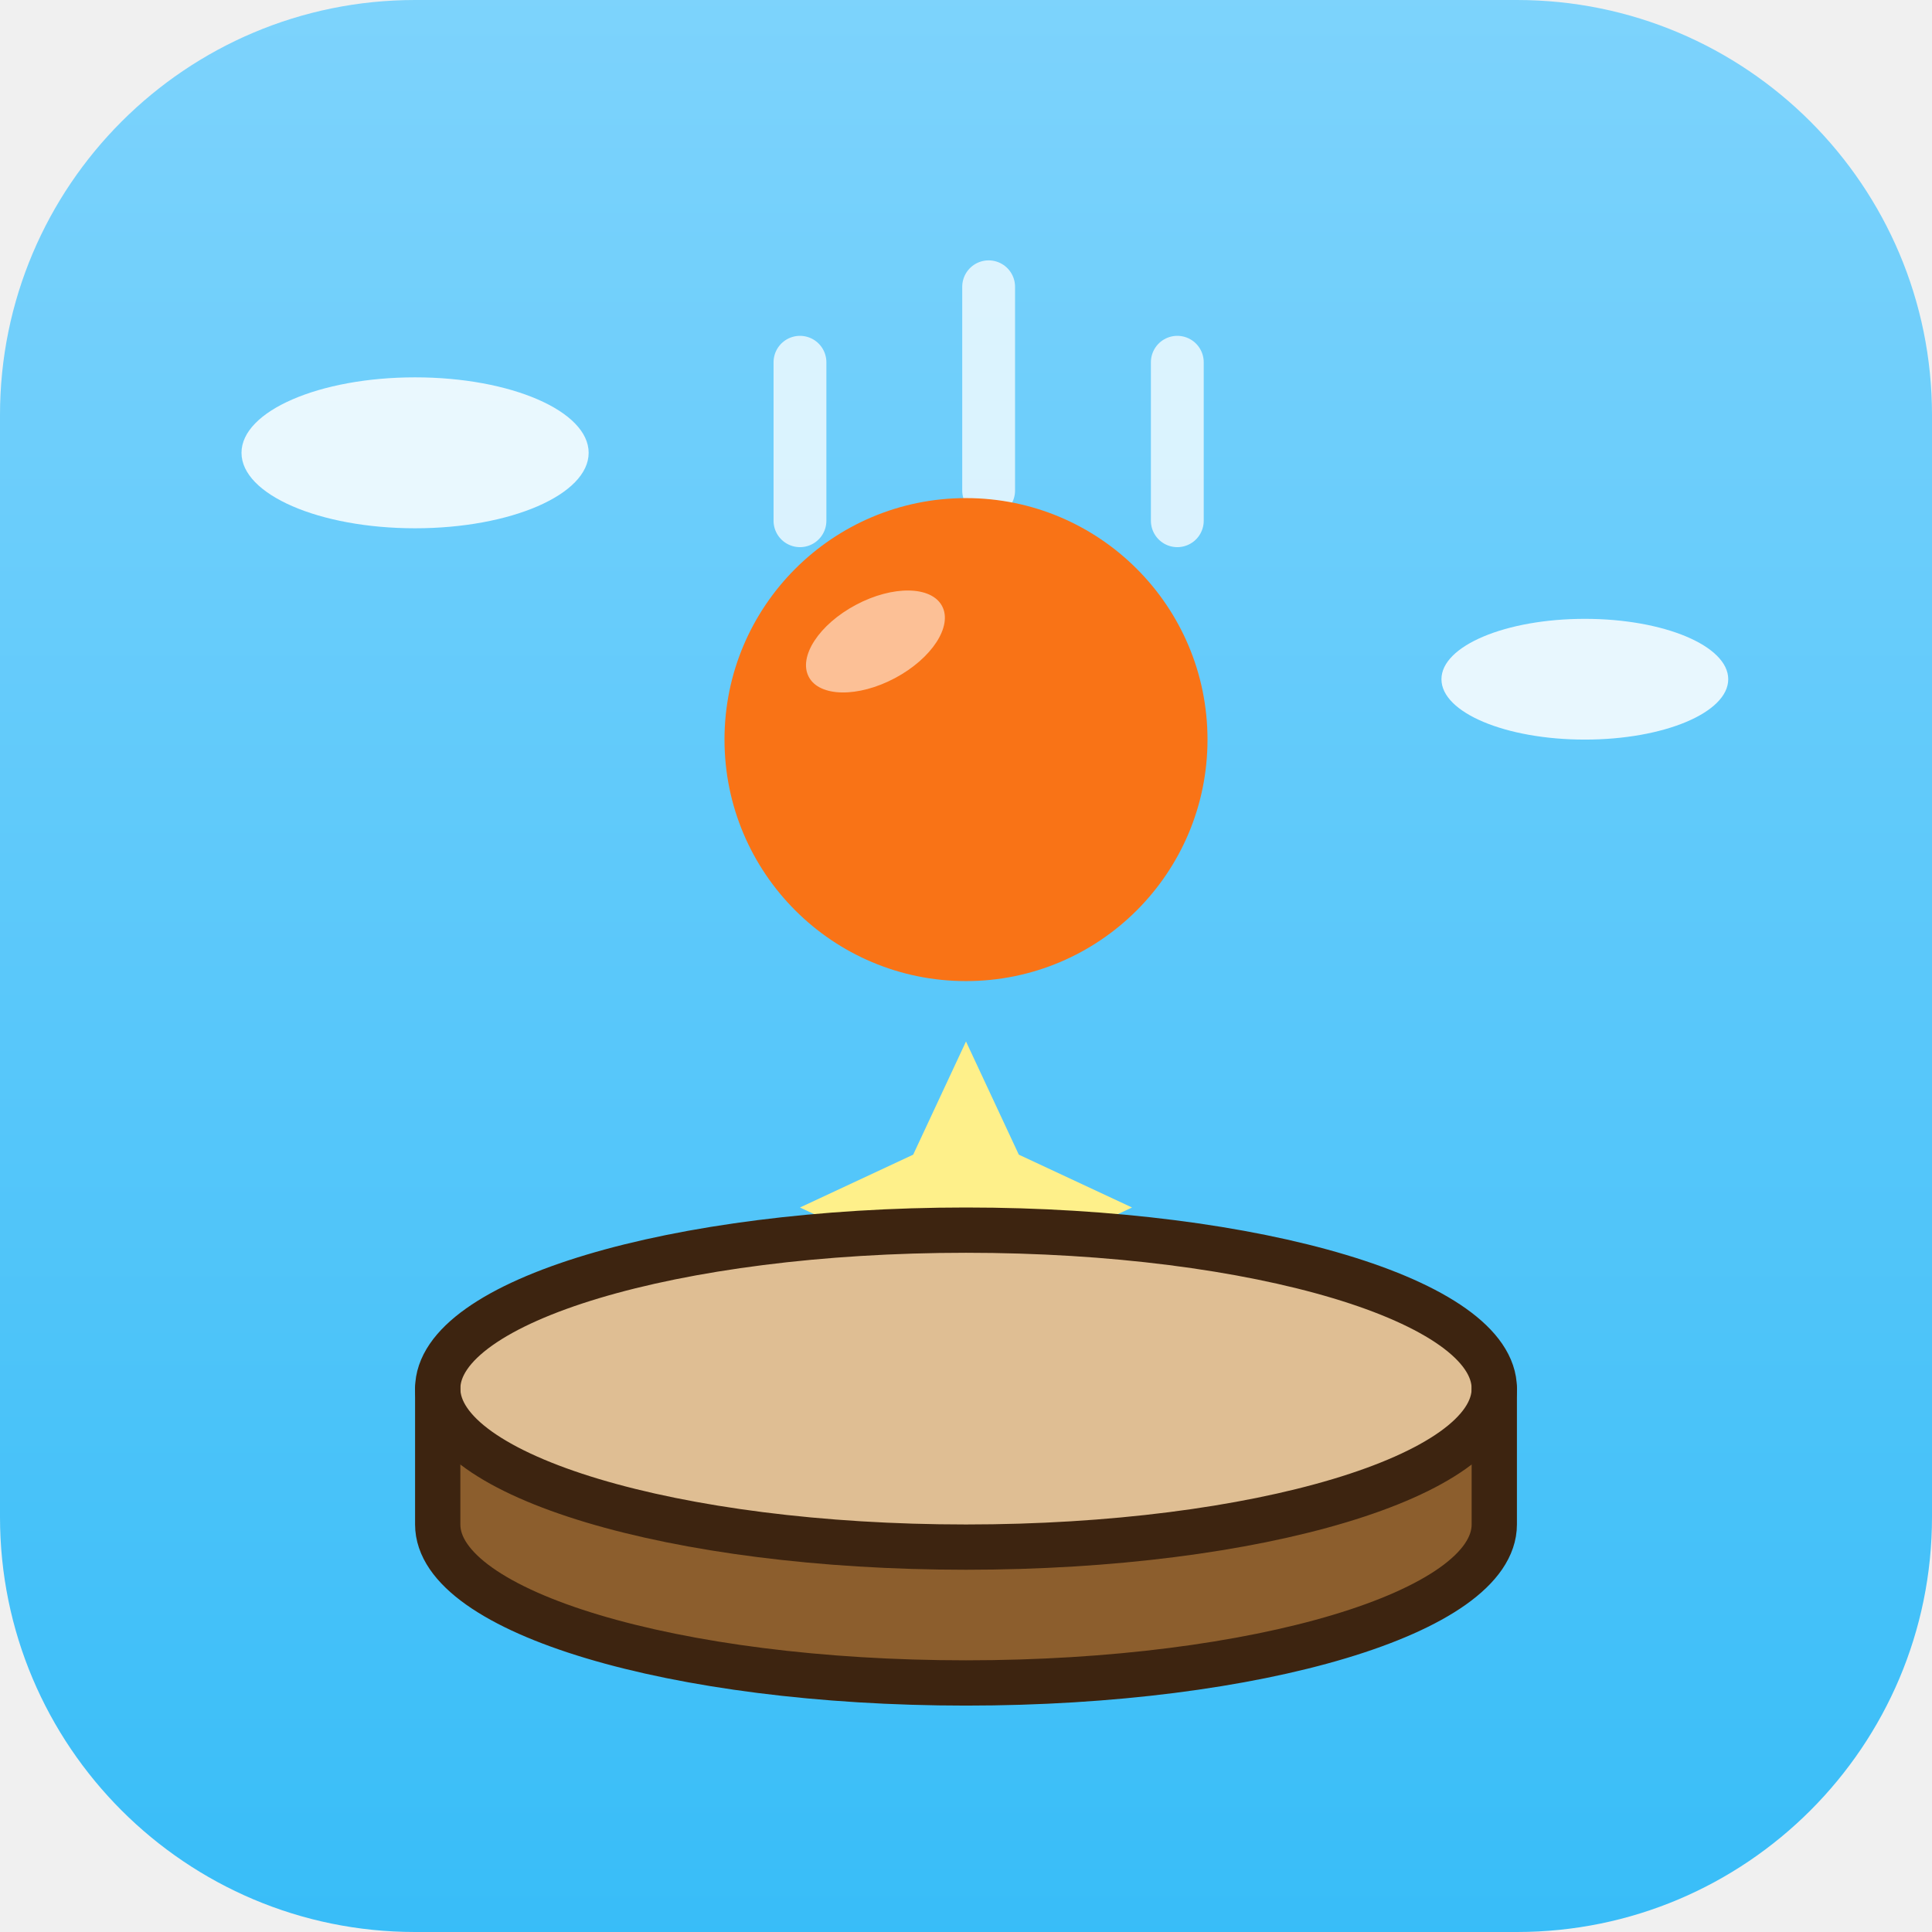
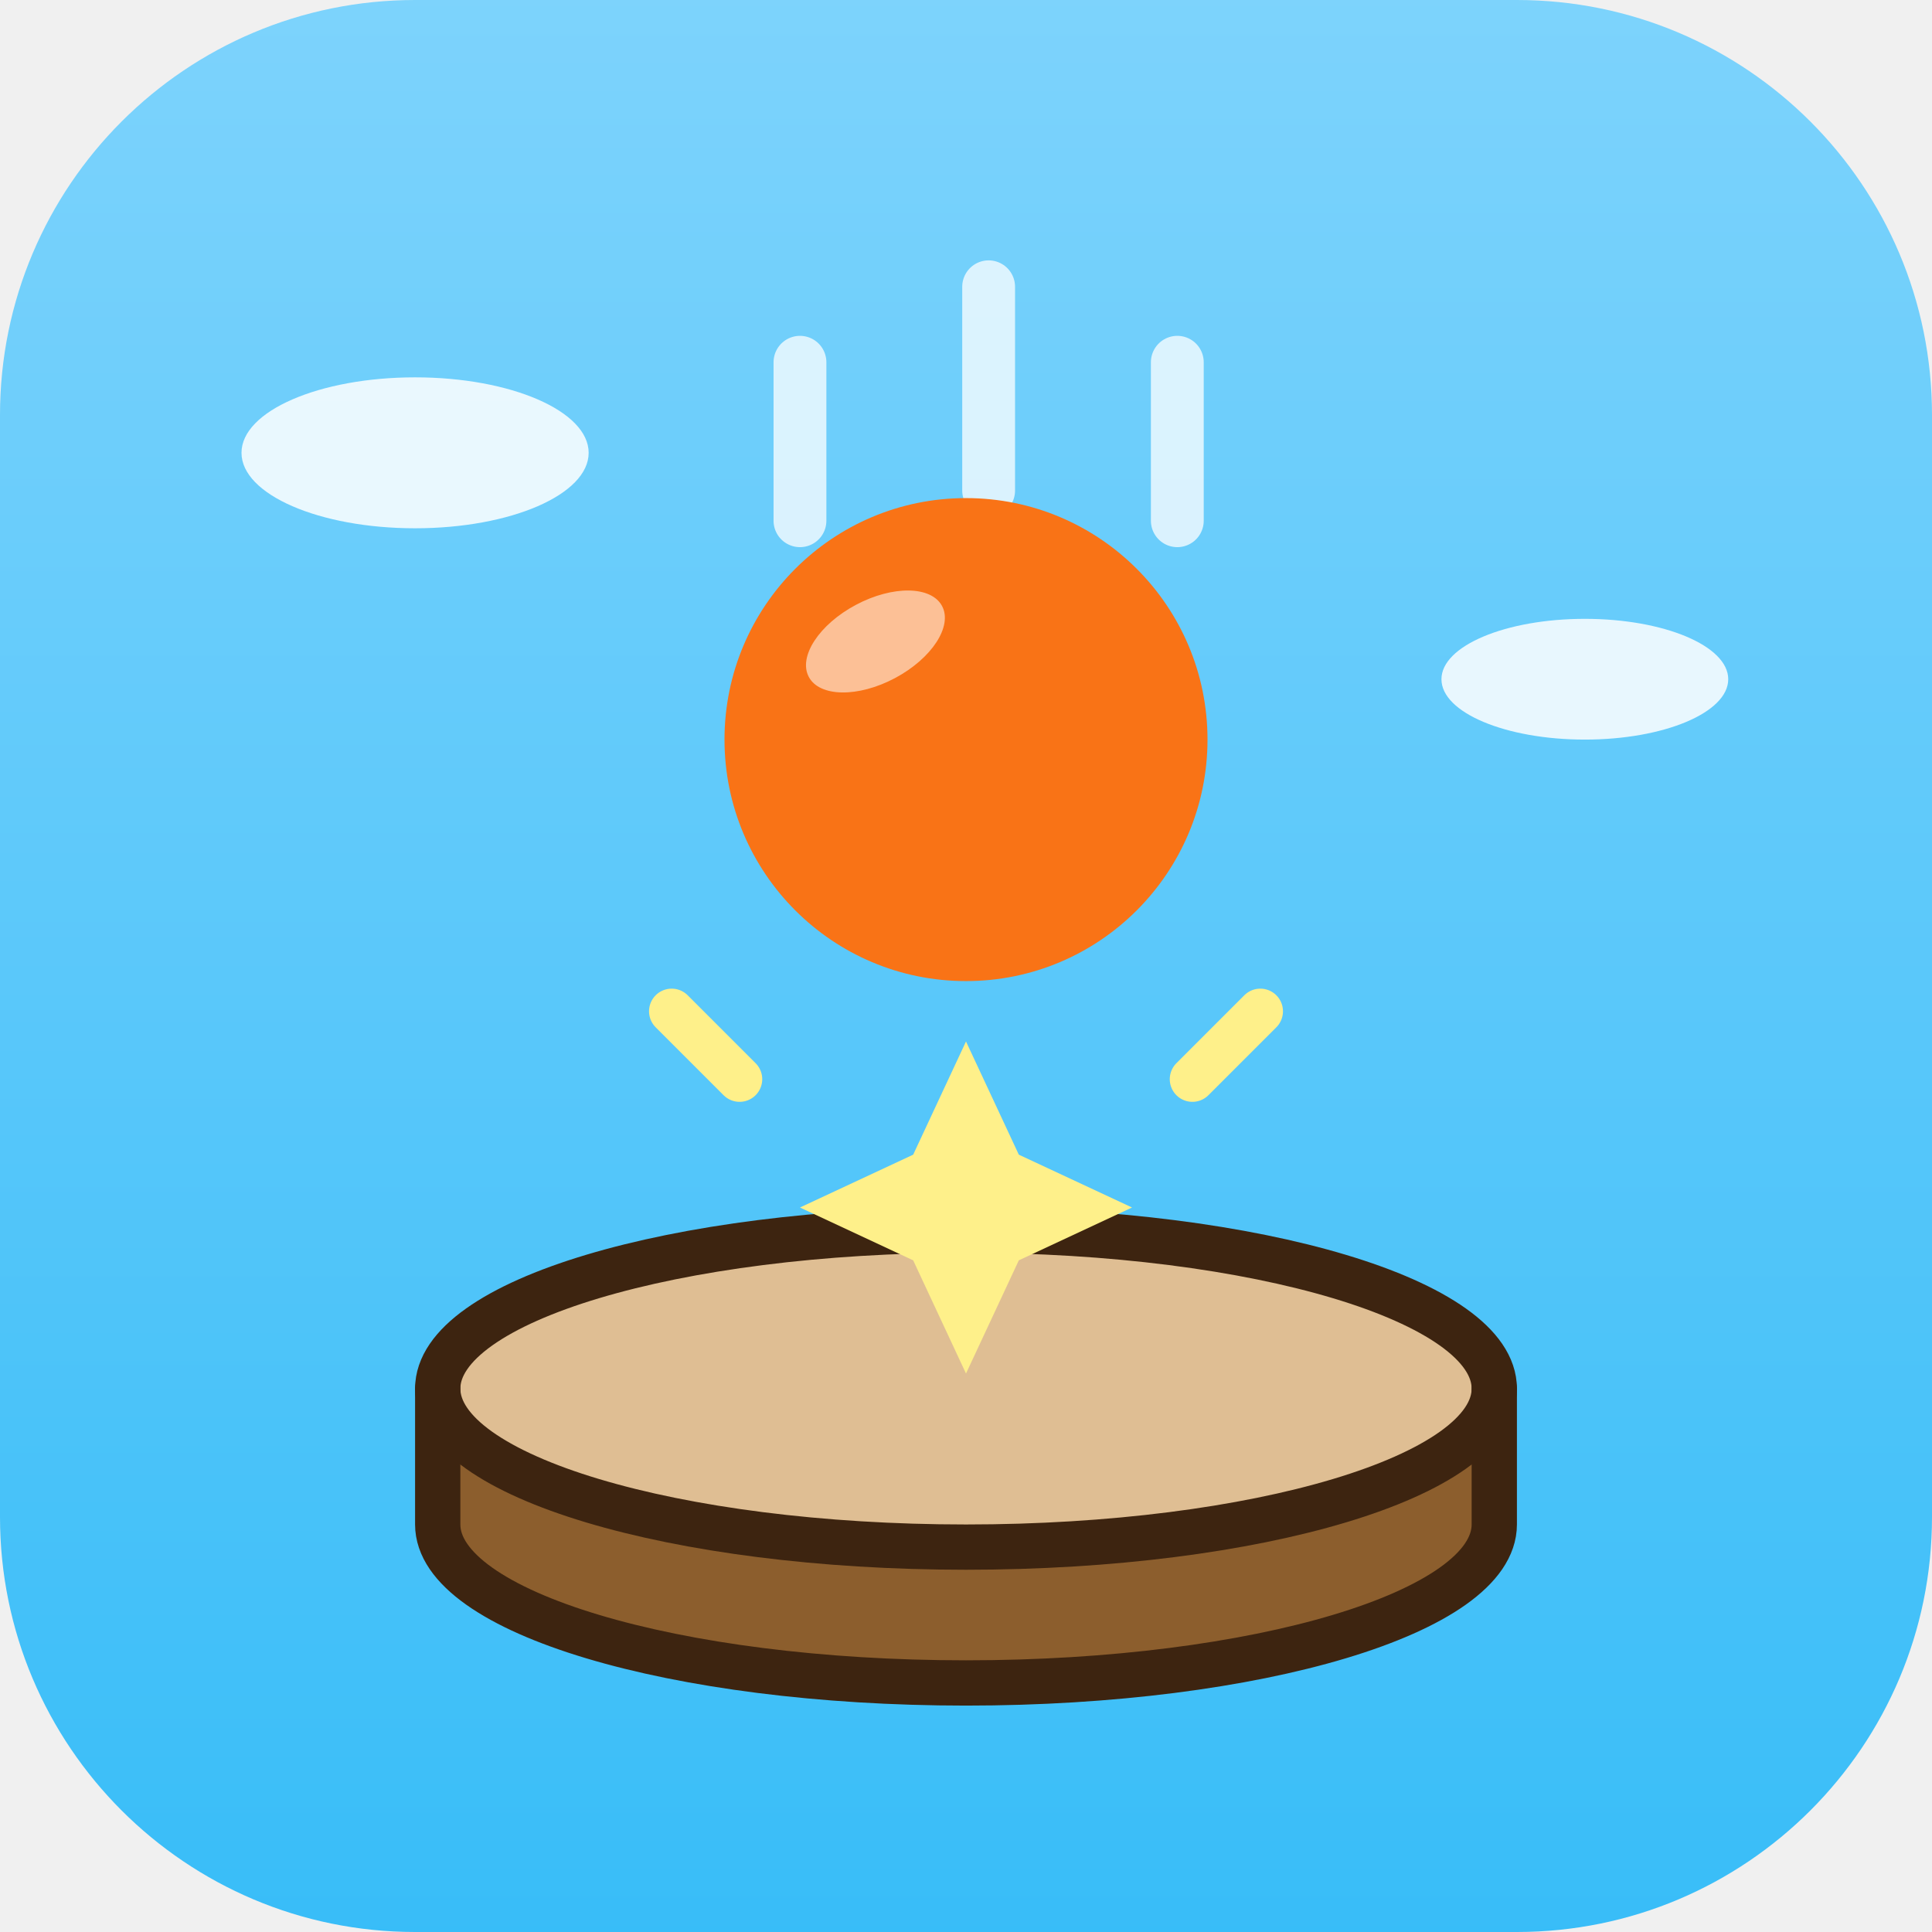
<svg xmlns="http://www.w3.org/2000/svg" viewBox="0 0 512 512">
  <defs>
    <linearGradient id="sky" x1="0" y1="0" x2="0" y2="1">
      <stop offset="0" stop-color="#7dd3fc" />
      <stop offset="1" stop-color="#38bdf8" />
    </linearGradient>
+     <clipPath id="smClip">
+       <rect width="512" height="512" rx="110" />
+     </clipPath>
  </defs>
-   <rect width="512" height="512" rx="110" fill="url(#sky)" />
-   <g fill="#ffffff" opacity="0.85">
-     <ellipse cx="110" cy="120" rx="46" ry="20" />
-     <ellipse cx="420" cy="180" rx="38" ry="16" />
+   <g clip-path="url(#smClip)">
+     <rect width="512" height="512" fill="url(#sky)" />
+     <g fill="#ffffff" opacity="0.85">
+       <g>
+         <animateTransform attributeName="transform" type="translate" values="0 0; 16 0; 0 0" dur="9s" repeatCount="indefinite" />
+         <ellipse cx="110" cy="120" rx="46" ry="20" />
+       </g>
+       <g>
+         <animateTransform attributeName="transform" type="translate" values="0 0; -14 0; 0 0" dur="11s" repeatCount="indefinite" />
+         <ellipse cx="420" cy="180" rx="38" ry="16" />
+       </g>
+     </g>
+     <g stroke="#ffffff" stroke-width="14" stroke-linecap="round" opacity="0.75">
+       <animate attributeName="opacity" values="0.8;0.3;0.05;0.05;0.8" keyTimes="0;0.18;0.3;0.55;1" dur="2.4s" repeatCount="indefinite" />
+       <line x1="212" y1="96" x2="212" y2="138" />
+       <line x1="262" y1="76" x2="262" y2="130" />
+       <line x1="312" y1="96" x2="312" y2="138" />
+     </g>
+     <ellipse cx="256" cy="330" fill="none" stroke="#fef08a" stroke-width="10">
+       <animate attributeName="rx" values="0;0;30;120;120" keyTimes="0;0.3;0.36;0.6;1" dur="2.4s" repeatCount="indefinite" />
+       <animate attributeName="ry" values="0;0;8;30;30" keyTimes="0;0.3;0.36;0.6;1" dur="2.4s" repeatCount="indefinite" />
+       <animate attributeName="opacity" values="0;0;0.9;0;0" keyTimes="0;0.3;0.34;0.6;1" dur="2.4s" repeatCount="indefinite" />
+     </ellipse>
+     <ellipse cx="256" cy="330" fill="none" stroke="#ffffff" stroke-width="8">
+       <animate attributeName="rx" values="0;0;25;100;100" keyTimes="0;0.52;0.58;0.82;1" dur="2.4s" repeatCount="indefinite" />
+       <animate attributeName="ry" values="0;0;7;25;25" keyTimes="0;0.52;0.58;0.82;1" dur="2.4s" repeatCount="indefinite" />
+       <animate attributeName="opacity" values="0;0;0.85;0;0" keyTimes="0;0.52;0.56;0.82;1" dur="2.4s" repeatCount="indefinite" />
+     </ellipse>
+     <g transform="translate(256 368)">
+       <g>
+         <animateTransform attributeName="transform" type="scale" values="1 1;1.05 0.92;1 1" keyTimes="0;0.32;0.5" dur="2.4s" repeatCount="indefinite" />
+         <path d="M-140 0 v36 a140 42 0 0 0 280 0 v-36" fill="#8c5e2d" />
+         <ellipse rx="140" ry="42" fill="#dfbe93" stroke="#3d2410" stroke-width="12" />
+         <path d="M-140 0 v36 a140 42 0 0 0 280 0 v-36" fill="none" stroke="#3d2410" stroke-width="12" stroke-linecap="round" />
+       </g>
+     </g>
+     <path d="M256 276 l14 30 30 14 -30 14 -14 30 -14 -30 -30 -14 30 -14 Z" fill="#fef08a">
+       <animate attributeName="opacity" values="0.5;1;0.5" dur="1.6s" repeatCount="indefinite" />
+     </path>
+     <g transform="translate(256 196)">
+       <g>
+         <animateTransform attributeName="transform" type="translate" values="0 -150; 0 90; 0 40; 0 90; 0 90" keyTimes="0;0.3;0.42;0.52;1" dur="2.4s" repeatCount="indefinite" />
+         <g>
+           <animateTransform attributeName="transform" type="scale" values="1 1;1.3 0.72;1 1;1.12 0.88;1 1;1 1" keyTimes="0;0.3;0.4;0.52;0.6;1" dur="2.4s" repeatCount="indefinite" />
+           <circle r="64" fill="#f97316" />
+           <ellipse cx="-24" cy="-26" rx="20" ry="11" fill="#ffffff" opacity="0.55" transform="rotate(-28 -24 -26)" />
+         </g>
+       </g>
+     </g>
+     <g stroke="#fef08a" stroke-width="12" stroke-linecap="round">
+       <line x1="196" y1="286" x2="178" y2="268">
+         <animate attributeName="opacity" values="0;0;1;0;0" keyTimes="0;0.3;0.34;0.46;1" dur="2.4s" repeatCount="indefinite" />
+       </line>
+       <line x1="316" y1="286" x2="334" y2="268">
+         <animate attributeName="opacity" values="0;0;1;0;0" keyTimes="0;0.3;0.34;0.46;1" dur="2.4s" repeatCount="indefinite" />
+       </line>
+     </g>
  </g>
-   <g stroke="#ffffff" stroke-width="14" stroke-linecap="round" opacity="0.75">
-     <line x1="212" y1="96" x2="212" y2="138" />
-     <line x1="262" y1="76" x2="262" y2="130" />
-     <line x1="312" y1="96" x2="312" y2="138" />
-   </g>
-   <circle cx="256" cy="196" r="64" fill="#f97316" />
-   <ellipse cx="232" cy="170" rx="20" ry="11" fill="#ffffff" opacity="0.55" transform="rotate(-28 232 170)" />
-   <path d="M256 276 l14 30 30 14 -30 14 -14 30 -14 -30 -30 -14 30 -14 Z" fill="#fef08a" />
-   <ellipse cx="256" cy="368" rx="140" ry="42" fill="#dfbe93" />
-   <path d="M116 368 v36 a140 42 0 0 0 280 0 v-36" fill="#8c5e2d" />
-   <ellipse cx="256" cy="368" rx="140" ry="42" fill="#dfbe93" stroke="#3d2410" stroke-width="12" />
-   <path d="M116 368 v36 a140 42 0 0 0 280 0 v-36" fill="none" stroke="#3d2410" stroke-width="12" stroke-linecap="round" />
</svg>
